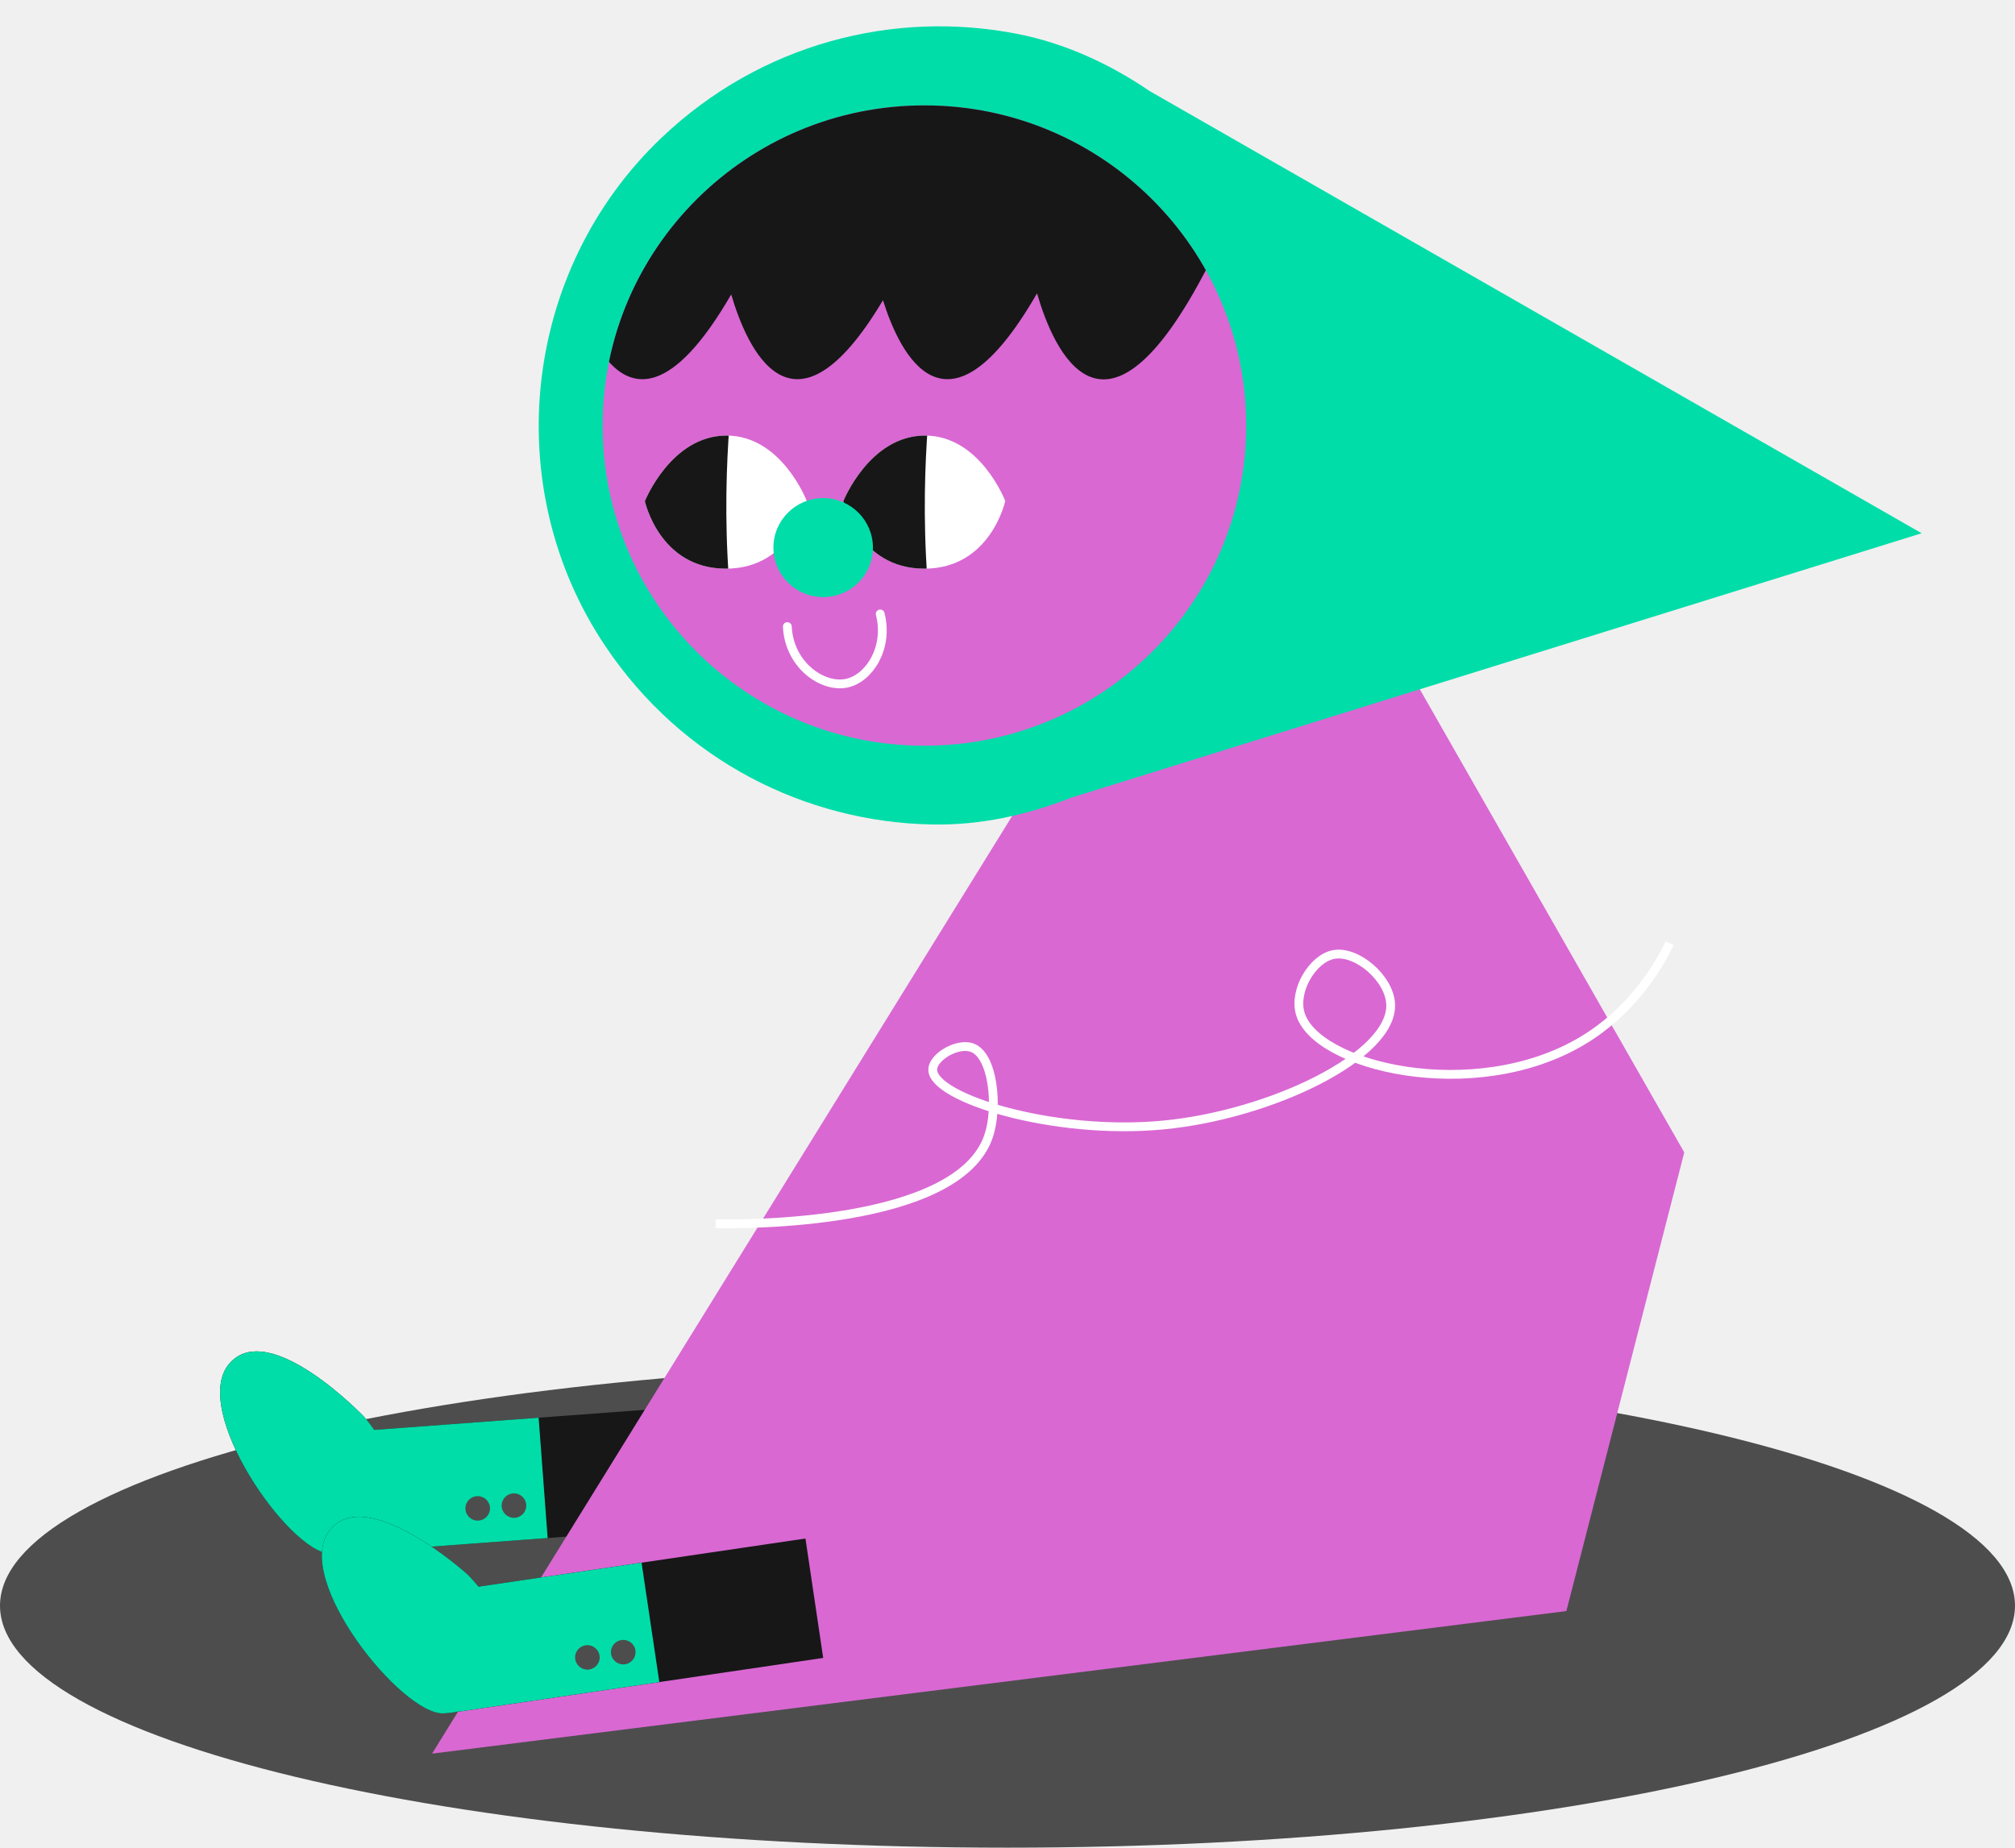
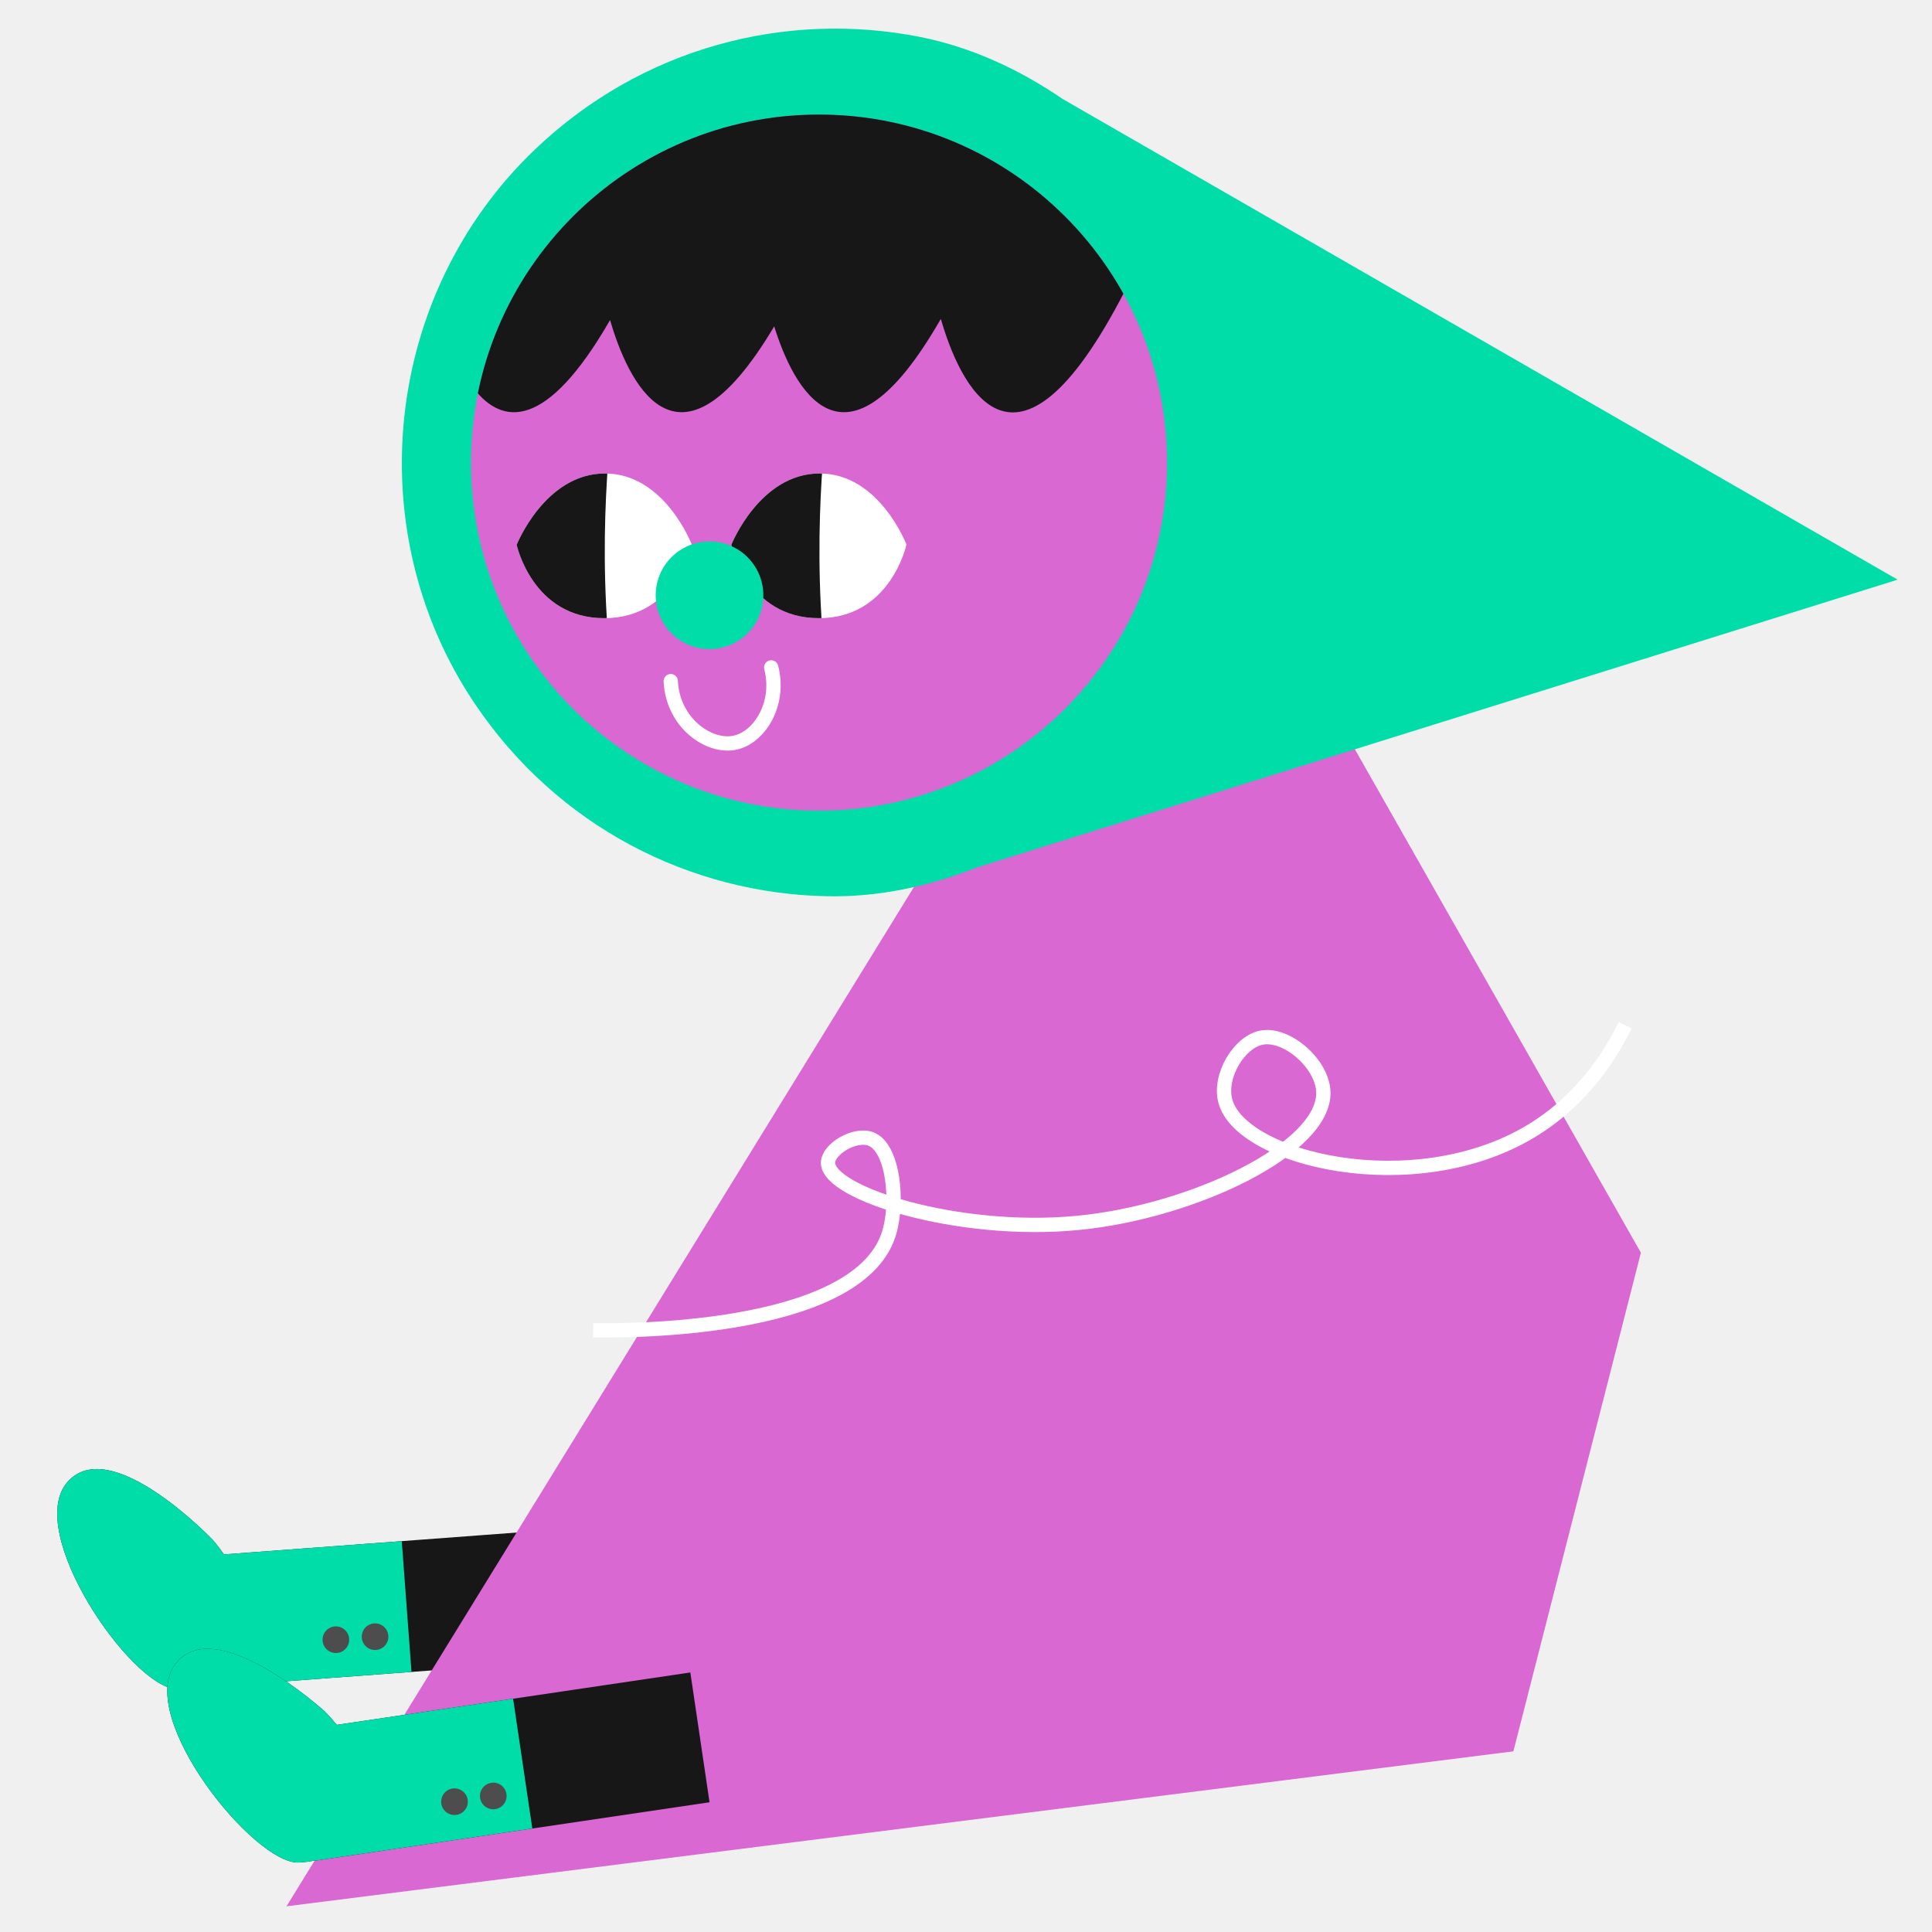
- <svg xmlns="http://www.w3.org/2000/svg" width="229" height="210" viewBox="0 0 229 210" fill="none">
-   <ellipse cx="114.5" cy="182.5" rx="114.5" ry="27.5" fill="#4D4D4D" />
-   <path d="M81.011 173.413L79.988 159.737L42.531 162.52C41.884 161.592 41.358 161.008 41.358 161.008C41.358 161.008 30.577 149.756 26.066 154.978C21.539 160.2 32.817 176.42 37.509 176.585C38.14 176.6 38.727 176.57 39.268 176.48V176.51L81.026 173.413H81.011Z" fill="#171717" />
-   <mask id="mask0_2094_2715" style="mask-type:luminance" maskUnits="userSpaceOnUse" x="25" y="153" width="57" height="24">
-     <path d="M81.011 173.413L79.988 159.737L42.531 162.52C41.884 161.592 41.358 161.008 41.358 161.008C41.358 161.008 30.577 149.756 26.066 154.978C21.539 160.2 32.817 176.42 37.509 176.585C38.14 176.6 38.727 176.57 39.268 176.48V176.51L81.026 173.413H81.011Z" fill="white" />
+ <svg xmlns="http://www.w3.org/2000/svg" width="135" height="135" viewBox="0 0 135 135" fill="none">
+   <path d="M41.239 115.895L40.559 106.755L15.649 108.615C15.219 107.995 14.869 107.605 14.869 107.605C14.869 107.605 7.699 100.085 4.699 103.575C1.689 107.065 9.189 117.905 12.309 118.015C12.729 118.025 13.119 118.005 13.479 117.945V117.965L41.249 115.895H41.239Z" fill="#171717" />
+   <mask id="mask0_983_8218" style="mask-type:luminance" maskUnits="userSpaceOnUse" x="4" y="102" width="38" height="17">
+     <path d="M41.239 115.895L40.559 106.755L15.649 108.615C15.219 107.995 14.869 107.605 14.869 107.605C14.869 107.605 7.699 100.085 4.699 103.575C1.689 107.065 9.189 117.905 12.309 118.015C12.729 118.025 13.119 118.005 13.479 117.945V117.965L41.249 115.895H41.239Z" fill="white" />
  </mask>
-   <g mask="url(#mask0_2094_2715)">
-     <path d="M63.897 196.98L60.474 151.245L14.513 154.652L17.936 200.387L63.897 196.98Z" fill="#00DDA8" />
+   <g mask="url(#mask0_983_8218)">
+     <path d="M29.858 131.645L27.581 101.08L-2.984 103.356L-0.708 133.922L29.858 131.645Z" fill="#00DDA8" />
  </g>
-   <path d="M58.41 172.515C59.182 172.515 59.809 171.892 59.809 171.123C59.809 170.354 59.182 169.731 58.41 169.731C57.638 169.731 57.012 170.354 57.012 171.123C57.012 171.892 57.638 172.515 58.41 172.515Z" fill="#4D4D4D" />
-   <path d="M54.29 172.829C55.062 172.829 55.688 172.206 55.688 171.437C55.688 170.669 55.062 170.046 54.29 170.046C53.518 170.046 52.892 170.669 52.892 171.437C52.892 172.206 53.518 172.829 54.29 172.829Z" fill="#4D4D4D" />
-   <path d="M143.385 46.902L49.102 199.314L178.015 183.11L191.413 130.979L143.4 46.887L143.385 46.902Z" fill="#D968D3" />
-   <path d="M81.327 139.088C83.898 139.133 108.935 139.432 112.363 129.093C113.446 125.846 112.889 119.981 110.498 119.083C108.829 118.454 106.002 120.13 106.002 121.582C106.002 124.784 119.686 129.063 132.197 127.866C144.452 126.699 158.286 120.01 158.046 114.145C157.925 111.182 154.181 107.98 151.55 108.489C149.189 108.953 147.053 112.514 147.745 115.103C149.339 121.207 167.549 125.607 179.804 118.305C185.383 114.983 188.345 110.075 189.759 107.202" stroke="white" stroke-miterlimit="10" />
-   <path d="M121.822 90.638L218.389 60.608L130.648 10.347C126.107 7.25 121.025 4.915 115.626 3.853C101.657 1.115 86.499 4.87 75.162 15.674C59.358 30.727 56.651 55.355 68.801 73.446C77.552 86.478 91.582 93.421 105.867 93.706C111.341 93.825 116.754 92.643 121.837 90.623L121.822 90.638Z" fill="#00DDA8" />
-   <path d="M105.055 84.758C125.252 84.758 141.625 68.466 141.625 48.368C141.625 28.271 125.252 11.979 105.055 11.979C84.858 11.979 68.485 28.271 68.485 48.368C68.485 68.466 84.858 84.758 105.055 84.758Z" fill="#D968D3" />
-   <mask id="mask1_2094_2715" style="mask-type:luminance" maskUnits="userSpaceOnUse" x="68" y="11" width="74" height="74">
-     <path d="M105.055 84.758C125.252 84.758 141.625 68.466 141.625 48.368C141.625 28.271 125.252 11.979 105.055 11.979C84.858 11.979 68.485 28.271 68.485 48.368C68.485 68.466 84.858 84.758 105.055 84.758Z" fill="white" />
+   <path d="M26.208 115.295C26.722 115.295 27.138 114.879 27.138 114.365C27.138 113.851 26.722 113.435 26.208 113.435C25.695 113.435 25.278 113.851 25.278 114.365C25.278 114.879 25.695 115.295 26.208 115.295Z" fill="#4D4D4D" />
+   <path d="M23.469 115.505C23.983 115.505 24.399 115.089 24.399 114.575C24.399 114.061 23.983 113.645 23.469 113.645C22.955 113.645 22.539 114.061 22.539 114.575C22.539 115.089 22.955 115.505 23.469 115.505Z" fill="#4D4D4D" />
+   <path d="M82.719 31.345L20.019 133.205L105.749 122.375L114.659 87.535L82.729 31.335L82.719 31.345Z" fill="#D968D3" />
+   <path d="M41.449 92.955C43.159 92.985 59.809 93.185 62.089 86.275C62.809 84.105 62.439 80.185 60.849 79.585C59.739 79.165 57.859 80.285 57.859 81.255C57.859 83.395 66.959 86.255 75.279 85.455C83.429 84.675 92.629 80.205 92.469 76.285C92.389 74.305 89.899 72.165 88.149 72.505C86.579 72.815 85.159 75.195 85.619 76.925C86.679 81.005 98.789 83.945 106.939 79.065C110.649 76.845 112.619 73.565 113.559 71.645" stroke="white" stroke-miterlimit="10" />
+   <path d="M68.379 60.575L132.599 40.505L74.249 6.915C71.229 4.845 67.849 3.285 64.259 2.575C54.969 0.745 44.889 3.255 37.349 10.475C26.839 20.535 25.039 36.995 33.119 49.085C38.939 57.795 48.269 62.435 57.769 62.625C61.409 62.705 65.009 61.915 68.389 60.565L68.379 60.575Z" fill="#00DDA8" />
+   <path d="M57.228 56.645C70.66 56.645 81.548 45.757 81.548 32.325C81.548 18.894 70.66 8.005 57.228 8.005C43.797 8.005 32.908 18.894 32.908 32.325C32.908 45.757 43.797 56.645 57.228 56.645Z" fill="#D968D3" />
+   <mask id="mask1_983_8218" style="mask-type:luminance" maskUnits="userSpaceOnUse" x="32" y="8" width="50" height="49">
+     <path d="M57.228 56.645C70.66 56.645 81.548 45.757 81.548 32.325C81.548 18.894 70.66 8.005 57.228 8.005C43.797 8.005 32.908 18.894 32.908 32.325C32.908 45.757 43.797 56.645 57.228 56.645Z" fill="white" />
  </mask>
-   <g mask="url(#mask1_2094_2715)">
-     <path d="M136.843 21.046L120.513 10.183L84.755 12.652L68.861 30.562L64.756 30.607C64.756 30.607 69.658 56.703 83.101 33.465C84.86 39.465 90.033 51.406 100.348 34.123C102.303 40.363 107.611 51.106 117.836 33.375H117.867C119.716 39.734 125.46 53.141 137.219 30.368L136.843 21.031V21.046Z" fill="#171717" />
+   <g mask="url(#mask1_983_8218)">
+     <path d="M78.368 14.065L67.508 6.805L43.728 8.455L33.158 20.425L30.428 20.455C30.428 20.455 33.688 37.895 42.628 22.365C43.798 26.375 47.238 34.355 54.098 22.805C55.398 26.975 58.928 34.155 65.728 22.305H65.748C66.978 26.555 70.798 35.515 78.618 20.295L78.368 14.055V14.065Z" fill="#171717" />
  </g>
-   <path d="M73.297 56.941C73.297 56.941 76.274 49.505 82.56 49.505C88.845 49.505 91.687 56.941 91.687 56.941C91.687 56.941 90.033 64.632 82.485 64.632C74.936 64.632 73.282 56.941 73.282 56.941H73.297Z" fill="white" />
-   <mask id="mask2_2094_2715" style="mask-type:luminance" maskUnits="userSpaceOnUse" x="73" y="49" width="19" height="16">
-     <path d="M73.297 56.941C73.297 56.941 76.274 49.505 82.56 49.505C88.845 49.505 91.687 56.941 91.687 56.941C91.687 56.941 90.033 64.632 82.485 64.632C74.936 64.632 73.282 56.941 73.282 56.941H73.297Z" fill="white" />
+   <path d="M36.109 38.055C36.109 38.055 38.089 33.085 42.269 33.085C46.449 33.085 48.339 38.055 48.339 38.055C48.339 38.055 47.239 43.195 42.219 43.195C37.199 43.195 36.099 38.055 36.099 38.055H36.109Z" fill="white" />
+   <mask id="mask2_983_8218" style="mask-type:luminance" maskUnits="userSpaceOnUse" x="36" y="33" width="13" height="11">
+     <path d="M36.109 38.055C36.109 38.055 38.089 33.085 42.269 33.085C46.449 33.085 48.339 38.055 48.339 38.055C48.339 38.055 47.239 43.195 42.219 43.195C37.199 43.195 36.099 38.055 36.099 38.055H36.109Z" fill="white" />
  </mask>
-   <g mask="url(#mask2_2094_2715)">
-     <path d="M83.387 71.156C81.492 56.732 83.387 43.55 83.387 43.55L71.914 50.418L70.846 60.338L83.387 71.156Z" fill="#171717" />
+   <g mask="url(#mask2_983_8218)">
+     <path d="M42.819 47.555C41.559 37.915 42.819 29.105 42.819 29.105L35.188 33.695L34.478 40.325L42.819 47.555Z" fill="#171717" />
  </g>
-   <path d="M95.853 56.941C95.853 56.941 98.83 49.505 105.115 49.505C111.401 49.505 114.243 56.941 114.243 56.941C114.243 56.941 112.589 64.632 105.04 64.632C97.492 64.632 95.838 56.941 95.838 56.941H95.853Z" fill="white" />
-   <mask id="mask3_2094_2715" style="mask-type:luminance" maskUnits="userSpaceOnUse" x="95" y="49" width="20" height="16">
-     <path d="M95.853 56.941C95.853 56.941 98.83 49.505 105.115 49.505C111.401 49.505 114.243 56.941 114.243 56.941C114.243 56.941 112.589 64.632 105.04 64.632C97.492 64.632 95.838 56.941 95.838 56.941H95.853Z" fill="white" />
+   <path d="M51.109 38.055C51.109 38.055 53.089 33.085 57.269 33.085C61.449 33.085 63.339 38.055 63.339 38.055C63.339 38.055 62.239 43.195 57.219 43.195C52.199 43.195 51.099 38.055 51.099 38.055H51.109Z" fill="white" />
+   <mask id="mask3_983_8218" style="mask-type:luminance" maskUnits="userSpaceOnUse" x="51" y="33" width="13" height="11">
+     <path d="M51.109 38.055C51.109 38.055 53.089 33.085 57.269 33.085C61.449 33.085 63.339 38.055 63.339 38.055C63.339 38.055 62.239 43.195 57.219 43.195C52.199 43.195 51.099 38.055 51.099 38.055H51.109Z" fill="white" />
  </mask>
-   <g mask="url(#mask3_2094_2715)">
-     <path d="M105.943 71.156C104.048 56.732 105.943 43.55 105.943 43.55L94.469 50.418L93.402 60.338L105.943 71.156Z" fill="#171717" />
+   <g mask="url(#mask3_983_8218)">
+     <path d="M57.819 47.555C56.559 37.915 57.819 29.105 57.819 29.105L50.188 33.695L49.478 40.325L57.819 47.555Z" fill="#171717" />
  </g>
-   <path d="M93.552 67.865C96.674 67.865 99.206 65.346 99.206 62.238C99.206 59.131 96.674 56.612 93.552 56.612C90.429 56.612 87.898 59.131 87.898 62.238C87.898 65.346 90.429 67.865 93.552 67.865Z" fill="#00DDA8" />
-   <path d="M89.477 71.217C89.687 75.601 93.507 78.234 96.229 77.651C98.77 77.112 101.025 73.641 100.033 69.78" stroke="white" stroke-miterlimit="10" stroke-linecap="round" />
-   <path d="M93.552 188.421L91.537 174.865L54.38 180.341C53.674 179.458 53.102 178.92 53.102 178.92C53.102 178.92 41.539 168.476 37.404 174.012C33.283 179.548 45.689 194.915 50.38 194.736C51.012 194.706 51.583 194.631 52.125 194.511V194.541L93.552 188.436V188.421Z" fill="#171717" />
-   <mask id="mask4_2094_2715" style="mask-type:luminance" maskUnits="userSpaceOnUse" x="36" y="172" width="58" height="23">
-     <path d="M93.552 188.421L91.537 174.865L54.38 180.341C53.674 179.458 53.102 178.92 53.102 178.92C53.102 178.92 41.539 168.476 37.404 174.012C33.283 179.548 45.689 194.915 50.38 194.736C51.012 194.706 51.583 194.631 52.125 194.511V194.541L93.552 188.436V188.421Z" fill="white" />
+   <path d="M49.578 45.355C51.655 45.355 53.338 43.672 53.338 41.595C53.338 39.518 51.655 37.835 49.578 37.835C47.502 37.835 45.818 39.518 45.818 41.595C45.818 43.672 47.502 45.355 49.578 45.355Z" fill="#00DDA8" />
+   <path d="M46.869 47.595C47.009 50.525 49.549 52.285 51.359 51.895C53.049 51.535 54.549 49.215 53.889 46.635" stroke="white" stroke-miterlimit="10" stroke-linecap="round" />
+   <path d="M49.578 125.925L48.238 116.865L23.528 120.525C23.058 119.935 22.678 119.575 22.678 119.575C22.678 119.575 14.988 112.595 12.238 116.295C9.498 119.995 17.748 130.265 20.868 130.145C21.288 130.125 21.668 130.075 22.028 129.995V130.015L49.578 125.935V125.925Z" fill="#171717" />
+   <mask id="mask4_983_8218" style="mask-type:luminance" maskUnits="userSpaceOnUse" x="11" y="115" width="39" height="16">
+     <path d="M49.578 125.925L48.238 116.865L23.528 120.525C23.058 119.935 22.678 119.575 22.678 119.575C22.678 119.575 14.988 112.595 12.238 116.295C9.498 119.995 17.748 130.265 20.868 130.145C21.288 130.125 21.668 130.075 22.028 129.995V130.015L49.578 125.935V125.925Z" fill="white" />
  </mask>
-   <g mask="url(#mask4_2094_2715)">
-     <path d="M78.201 213.166L71.453 167.799L25.861 174.514L32.61 219.881L78.201 213.166Z" fill="#00DDA8" />
+   <g mask="url(#mask4_983_8218)">
+     <path d="M39.371 142.462L34.883 112.143L4.563 116.631L9.051 146.95L39.371 142.462Z" fill="#00DDA8" />
  </g>
-   <path d="M70.831 189.17C71.603 189.17 72.229 188.547 72.229 187.778C72.229 187.01 71.603 186.387 70.831 186.387C70.058 186.387 69.432 187.01 69.432 187.778C69.432 188.547 70.058 189.17 70.831 189.17Z" fill="#4D4D4D" />
-   <path d="M66.756 189.767C67.528 189.767 68.154 189.144 68.154 188.376C68.154 187.607 67.528 186.984 66.756 186.984C65.984 186.984 65.357 187.607 65.357 188.376C65.357 189.144 65.984 189.767 66.756 189.767Z" fill="#4D4D4D" />
+   <path d="M34.468 126.425C34.982 126.425 35.398 126.009 35.398 125.495C35.398 124.981 34.982 124.565 34.468 124.565C33.955 124.565 33.538 124.981 33.538 125.495C33.538 126.009 33.955 126.425 34.468 126.425Z" fill="#4D4D4D" />
+   <path d="M31.758 126.825C32.272 126.825 32.688 126.409 32.688 125.895C32.688 125.381 32.272 124.965 31.758 124.965C31.244 124.965 30.828 125.381 30.828 125.895C30.828 126.409 31.244 126.825 31.758 126.825Z" fill="#4D4D4D" />
</svg>
